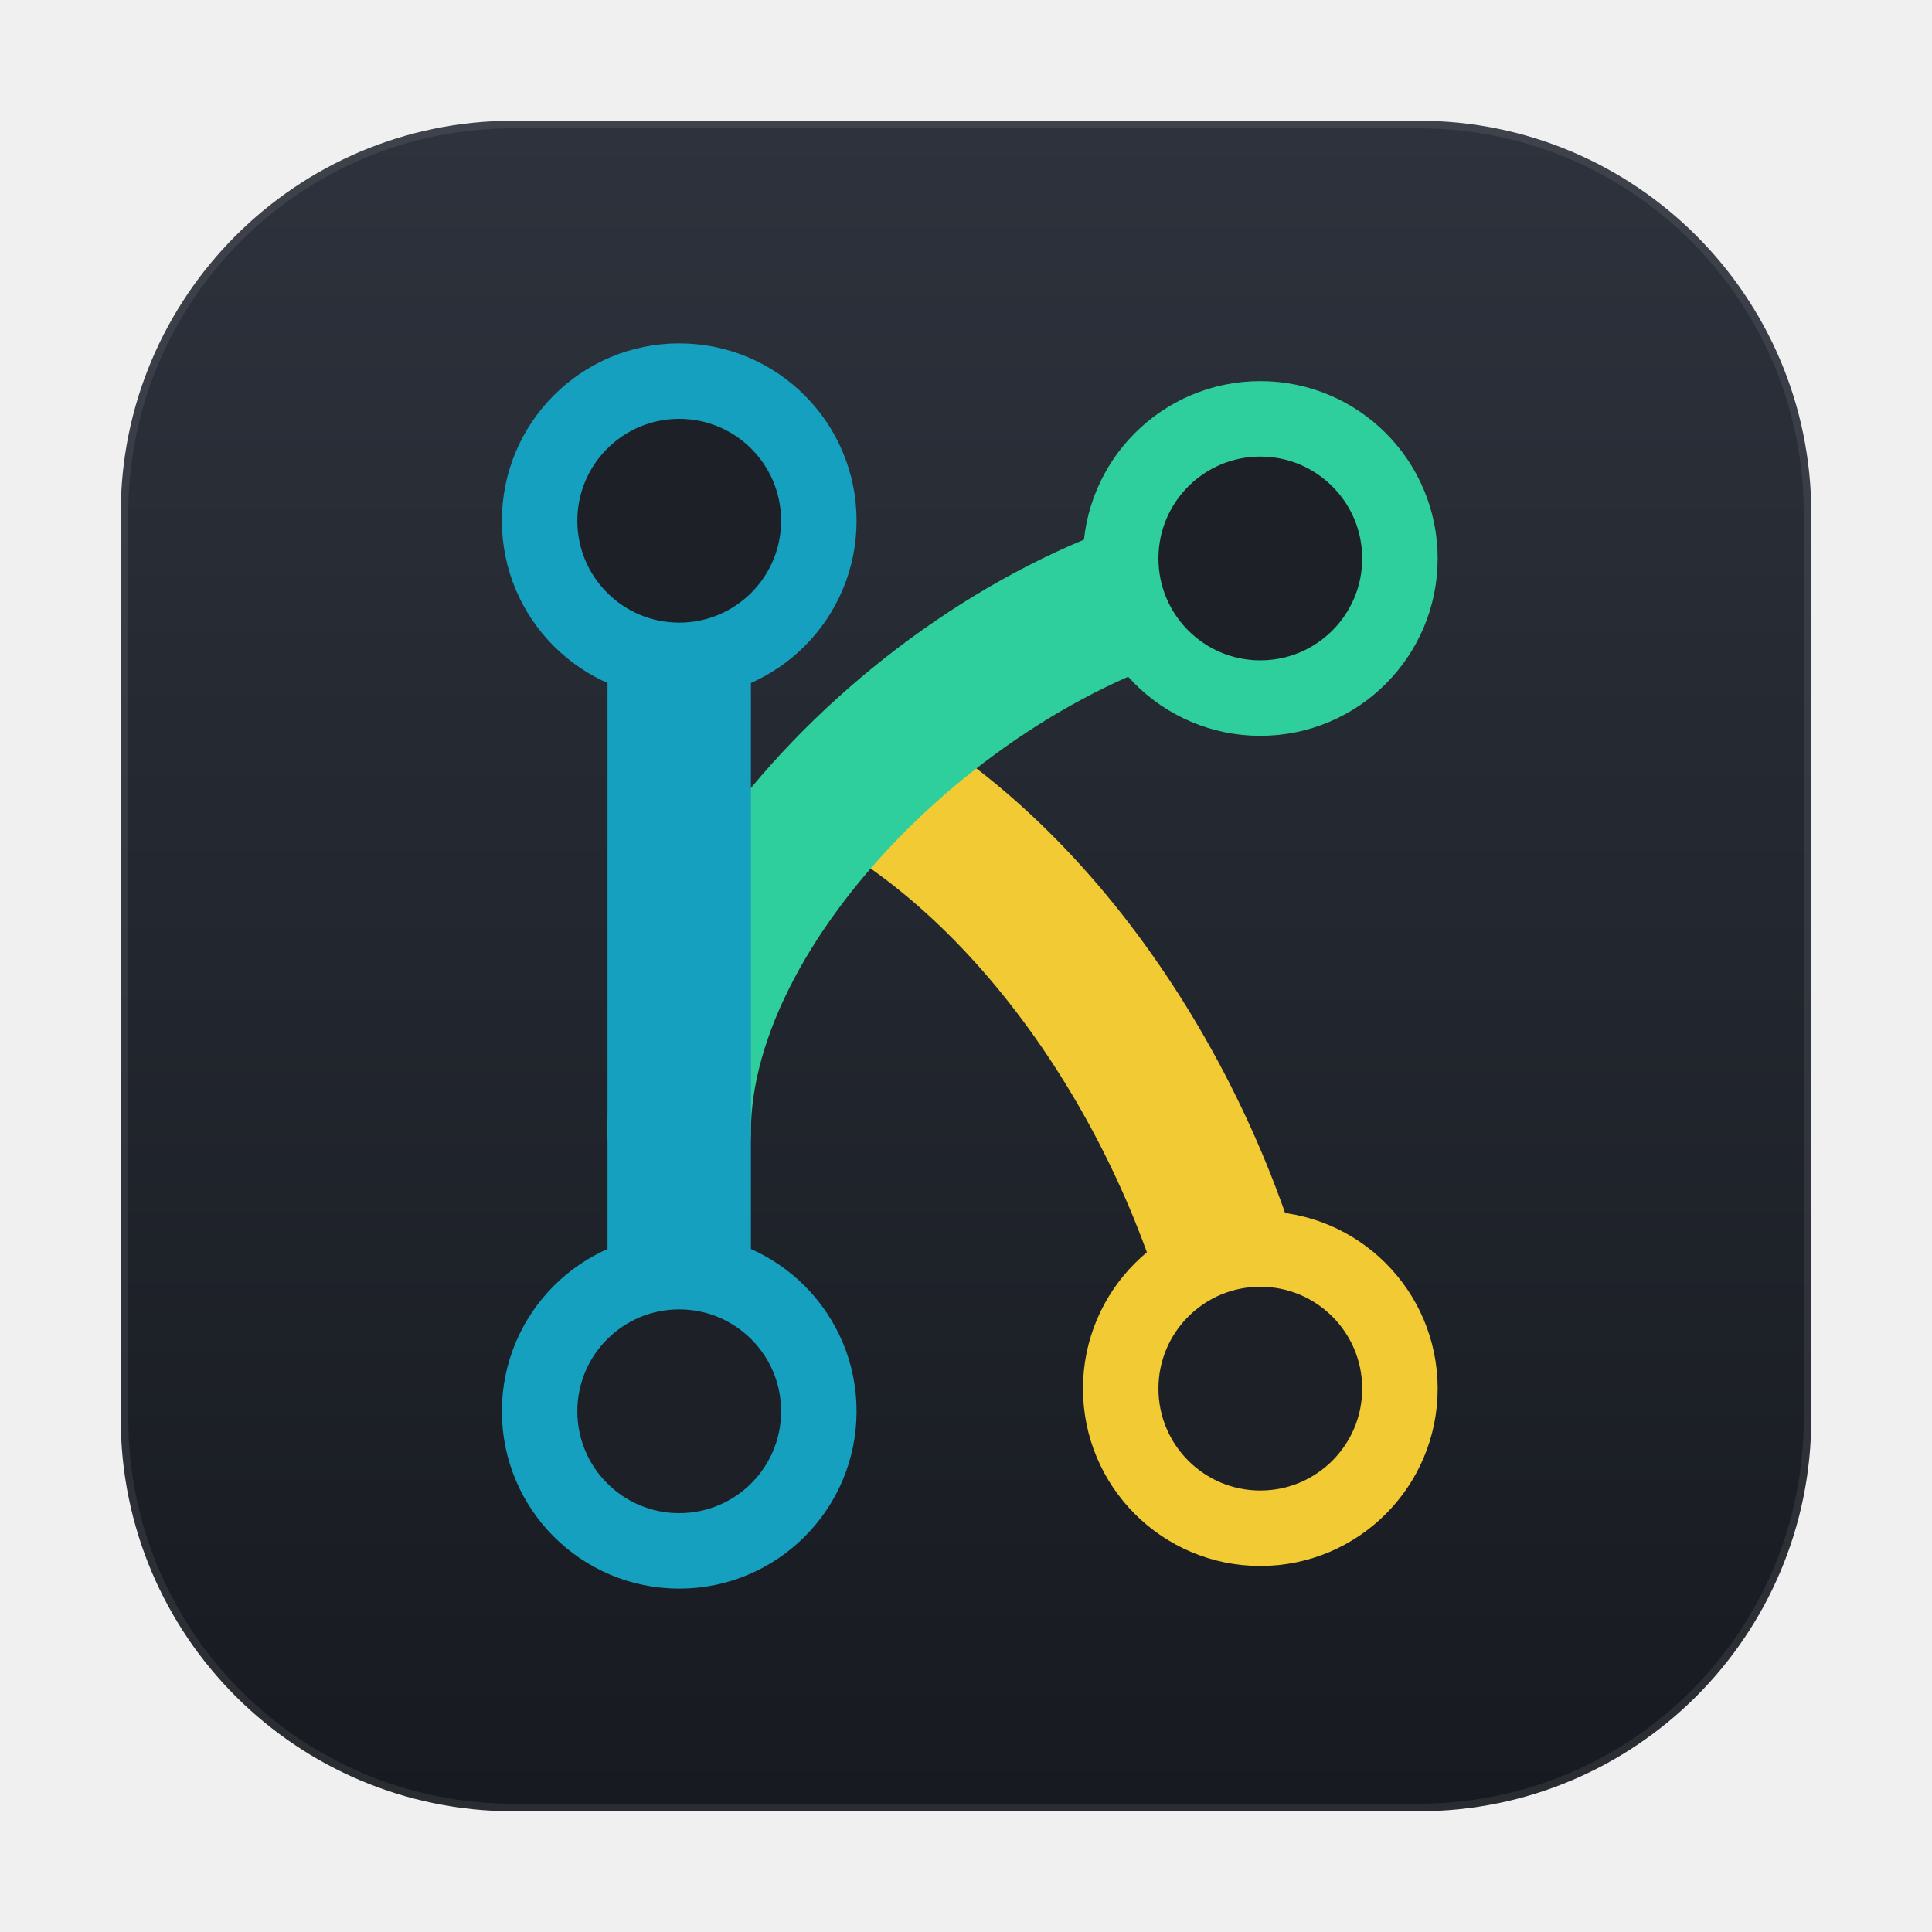
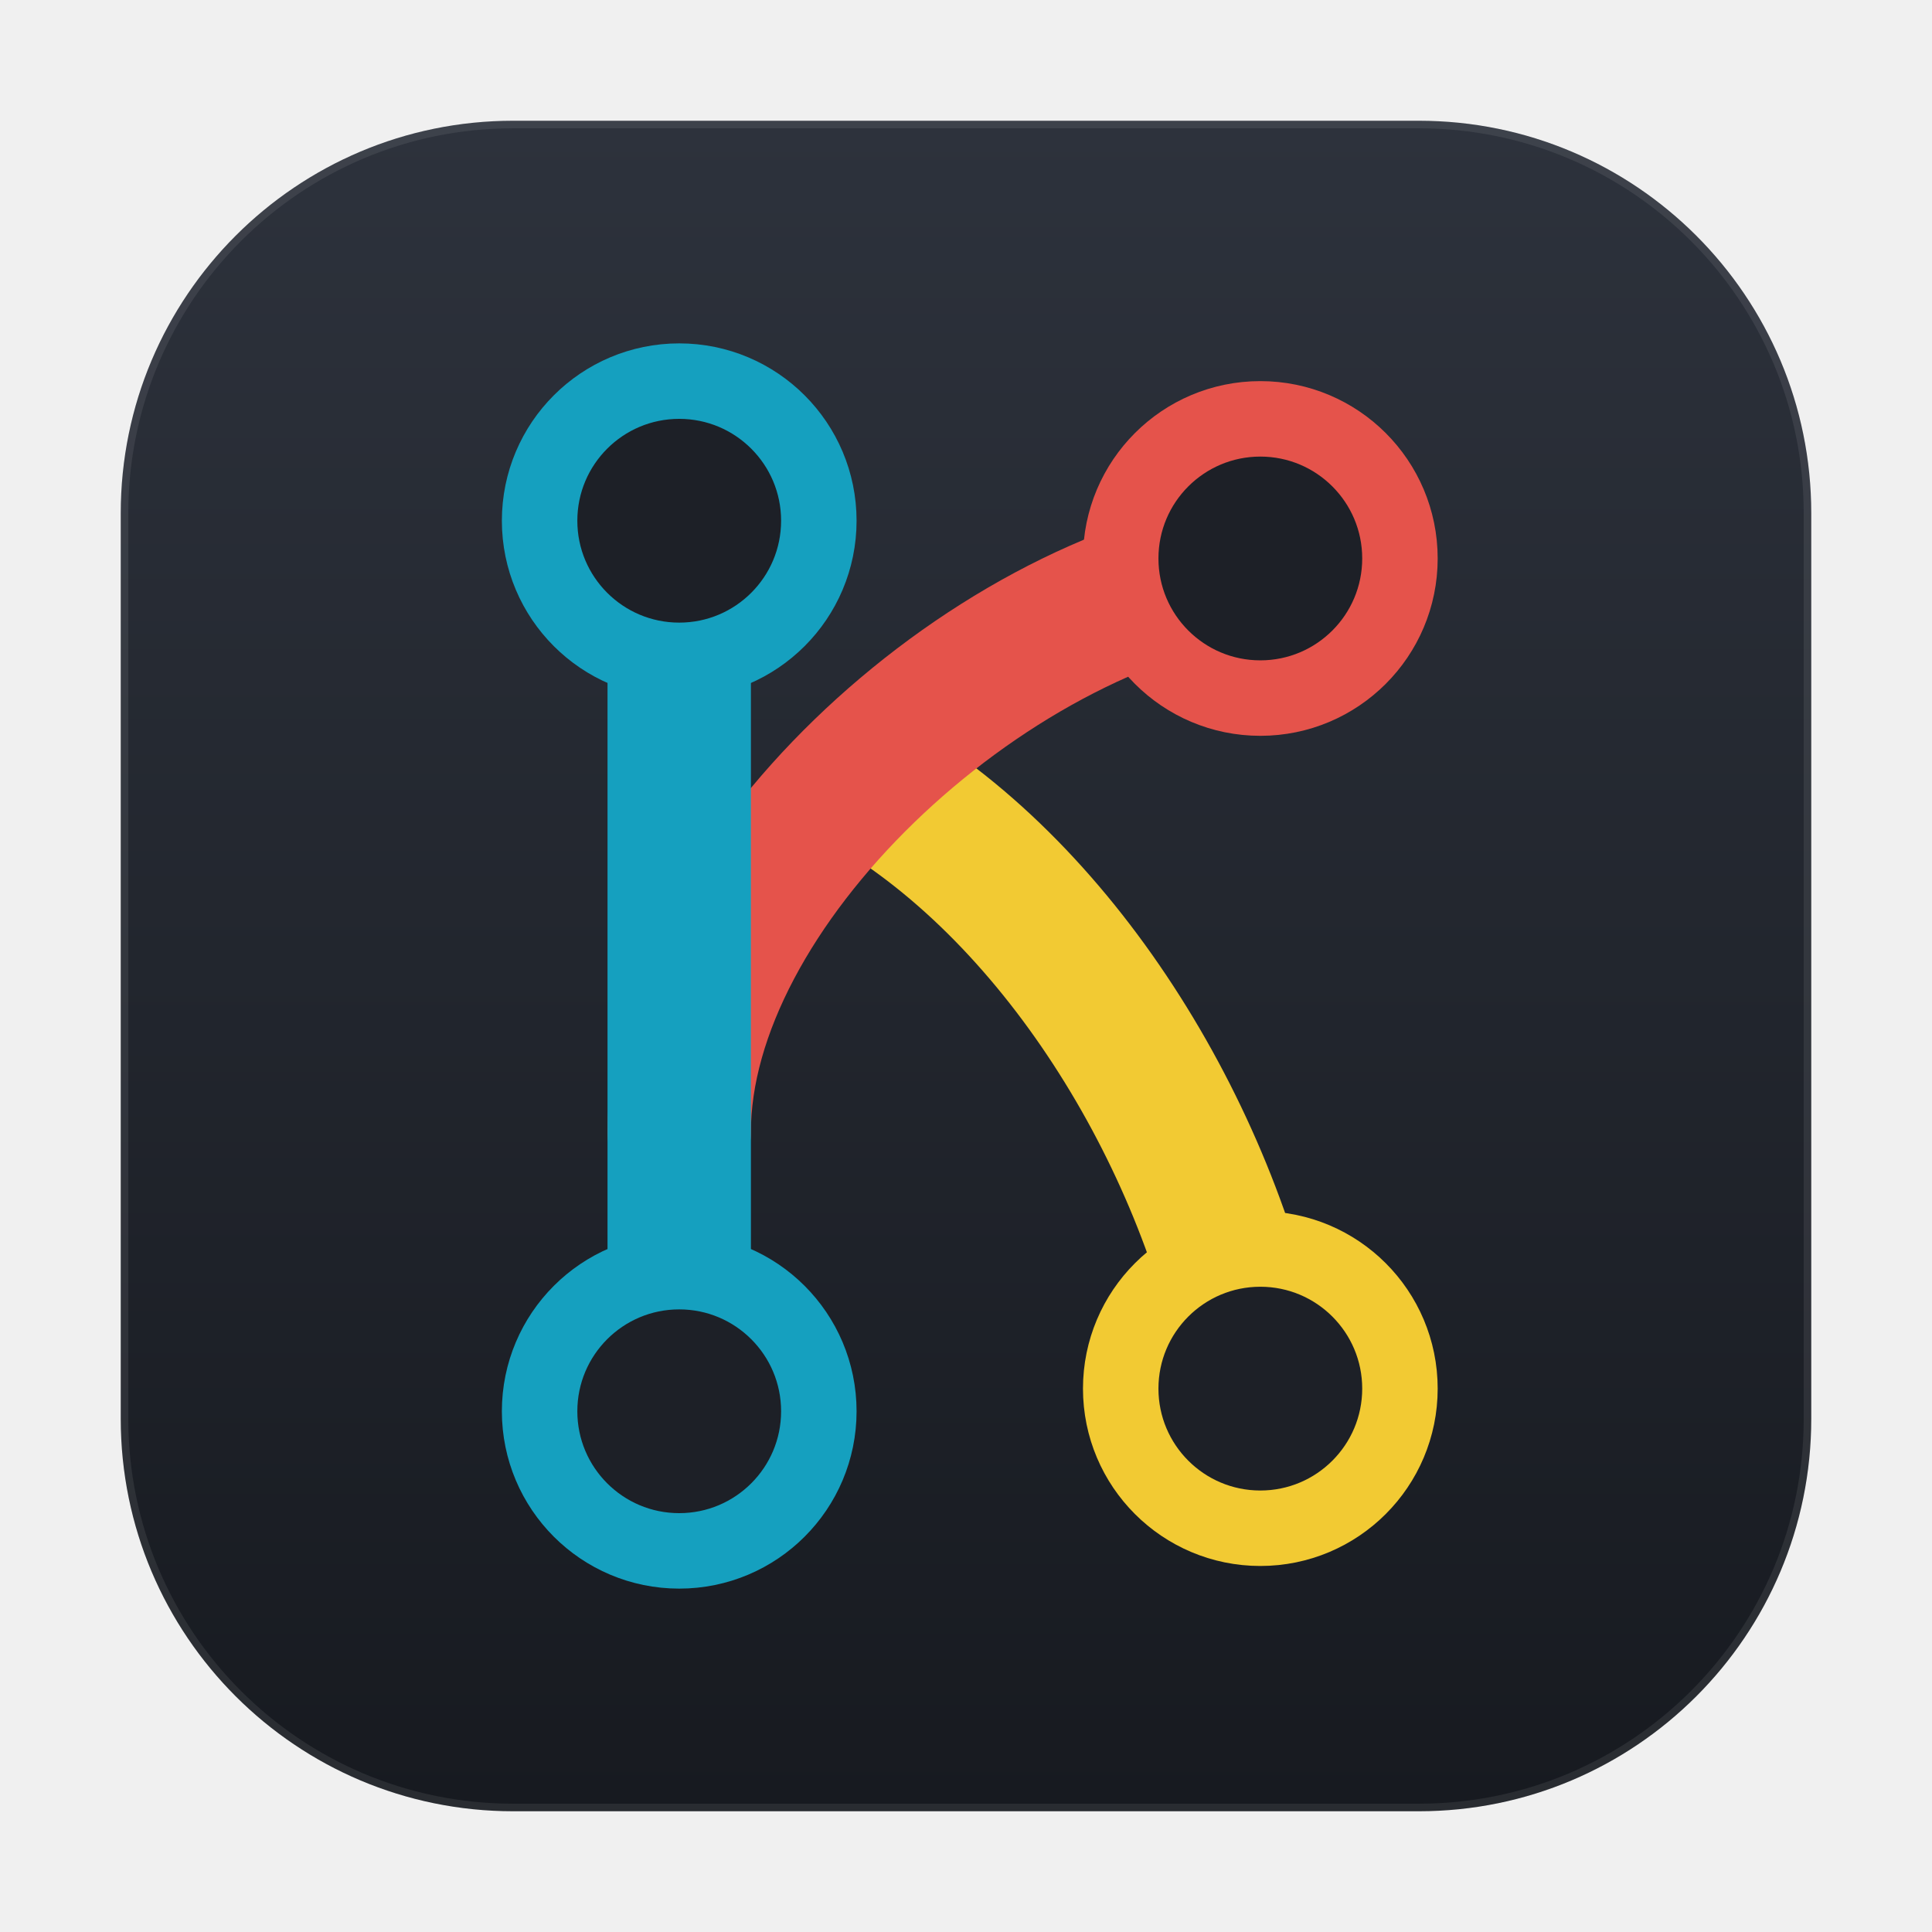
<svg xmlns="http://www.w3.org/2000/svg" viewBox="0 0 1024 1024">
  <defs>
    <linearGradient id="background" x1="0" y1="0" x2="0" y2="1">
      <stop offset="0" stop-color="#2d323c" />
      <stop offset="1" stop-color="#171a20" />
    </linearGradient>
  </defs>
  <rect x="64" y="64" width="896" height="896" rx="208" fill="url(#background)" />
  <rect x="66" y="66" width="892" height="892" rx="206" fill="none" stroke="#ffffff" stroke-opacity="0.08" stroke-width="4" />
  <g fill="none" stroke-linecap="round" stroke-width="76">
    <path d="M456 412C560 470 640 600 664 724" stroke="#f2ca33" />
-     <path d="M360 600C360 470 520 320 664 300" stroke="#2ece9d" />
+     <path d="M360 600C360 470 520 320 664 300" stroke="#e5534b" />
    <path d="M360 300V724" stroke="#15a0bf" />
  </g>
  <g stroke-width="40" fill="#1d2027">
    <circle cx="360" cy="276" r="74" stroke="#15a0bf" />
    <circle cx="360" cy="748" r="74" stroke="#15a0bf" />
-     <circle cx="668" cy="296" r="74" stroke="#2ece9d" />
+     <circle cx="668" cy="296" r="74" stroke="#e5534b" />
    <circle cx="668" cy="736" r="74" stroke="#f2ca33" />
  </g>
</svg>
